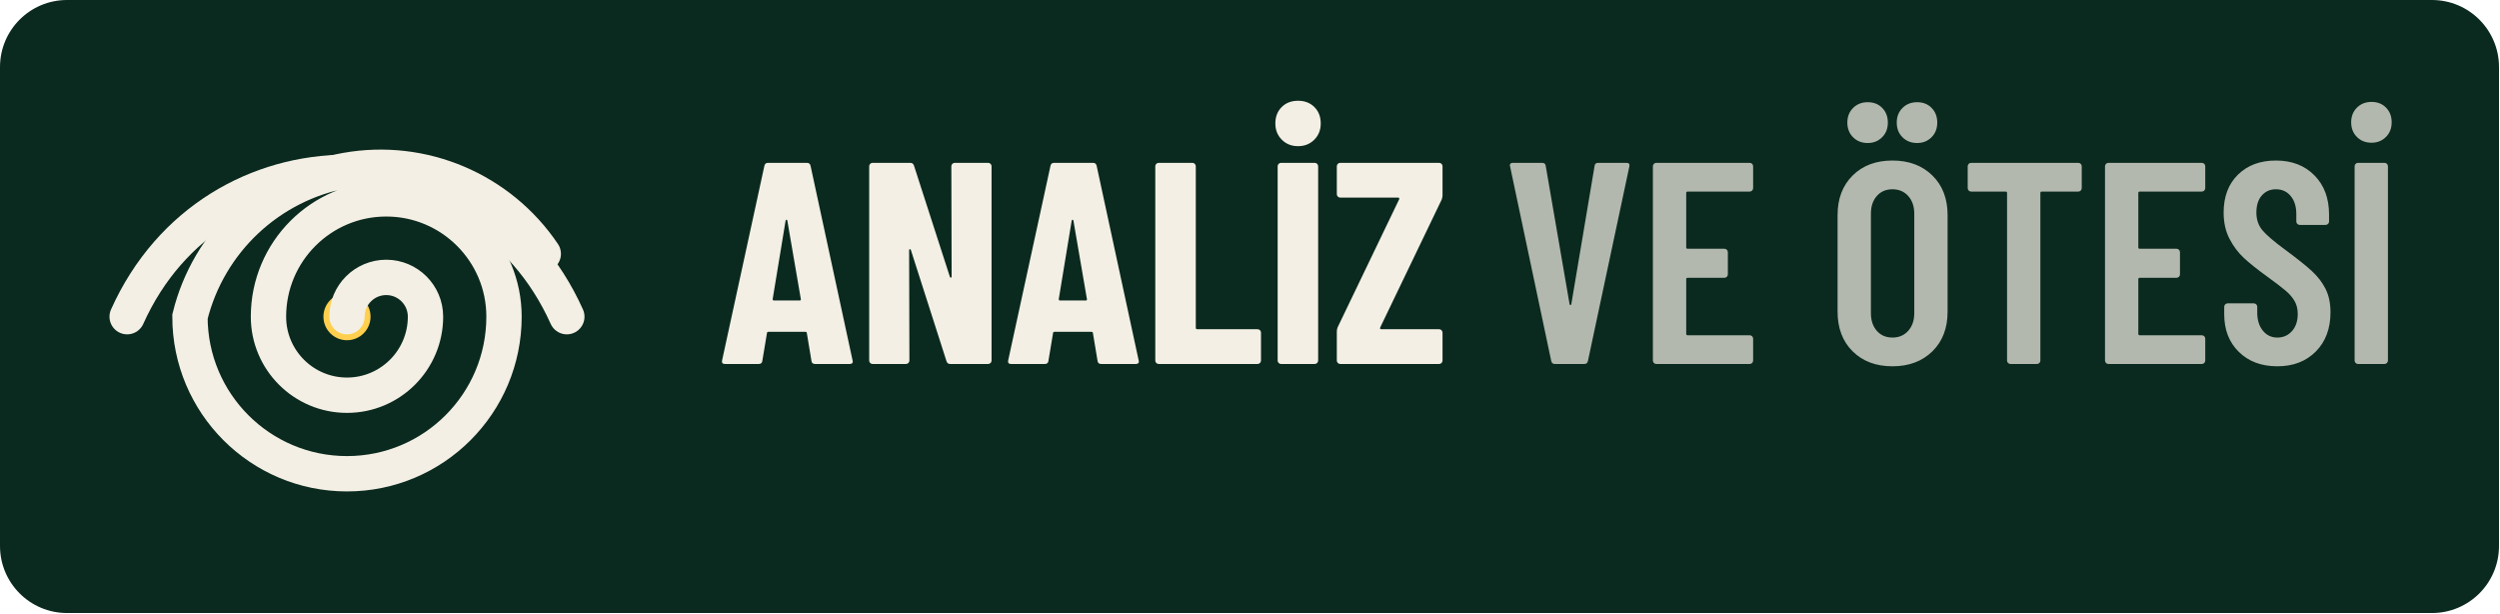
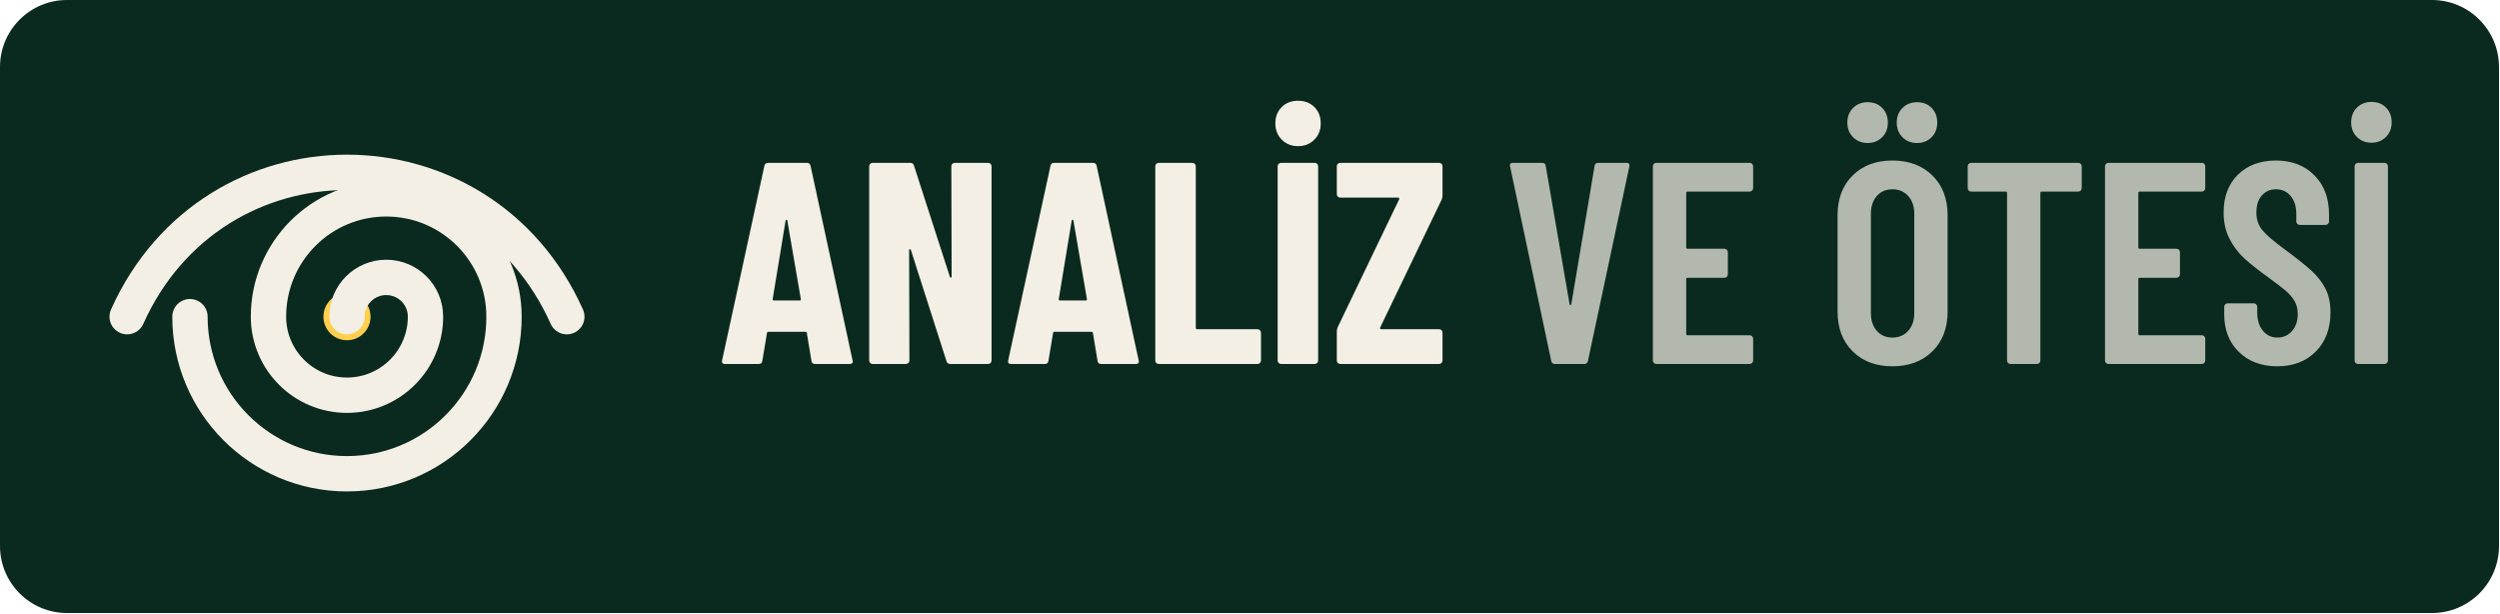
<svg xmlns="http://www.w3.org/2000/svg" viewBox="0 0 1044 256" width="1044" height="256" role="img" aria-labelledby="t">
  <rect width="1044" height="256" rx="28" fill="#0B2A1F" />
  <g id="symbol" transform="translate(40 24) scale(0.82)">
    <path id="lid" d="M 16 132 C 60 34 196 34 240 132" fill="none" stroke="#F3EFE4" stroke-width="18" stroke-linecap="round" />
    <circle id="pupil" cx="128" cy="132" r="12" fill="#FFCF4D" />
-     <path id="iris" d="M 128 132 A 20 20 0 0 1 168 132 A 40 40 0 0 1 88 132 A 60 60 0 0 1 208 132 A 80 80 0 0 1 48 132 A 100 100 0 0 1 228 100" fill="none" stroke="#F3EFE4" stroke-width="18" stroke-linecap="round" />
+     <path id="iris" d="M 128 132 A 20 20 0 0 1 168 132 A 40 40 0 0 1 88 132 A 60 60 0 0 1 208 132 A 80 80 0 0 1 48 132" fill="none" stroke="#F3EFE4" stroke-width="18" stroke-linecap="round" />
  </g>
  <g id="wordmark">
    <path fill="#F3EFE4" d="M339.0 150.68 337.08 139.16Q337.08 138.56 336.36 138.56H321.12Q320.4 138.56 320.4 139.16L318.48 150.68Q318.36 152.0 316.92 152.0H302.88Q301.32 152.0 301.68 150.44L319.32 69.32Q319.56 68.0 320.88 68.0H337.08Q338.4 68.0 338.64 69.32L356.16 150.44L356.28 150.92Q356.28 152.0 354.96 152.0H340.56Q339.12 152.0 339.0 150.68ZM323.28 125.48H334.08Q334.68 125.48 334.56 124.88L328.92 92.12Q328.8 91.76 328.56 91.76Q328.32 91.76 328.2 92.12L322.8 124.88Q322.8 125.48 323.28 125.48Z M398.88 68.0H412.8Q413.4 68.0 413.82 68.42Q414.24 68.84 414.24 69.44V150.56Q414.24 151.16 413.82 151.58Q413.4 152.0 412.8 152.0H396.96Q395.76 152.0 395.4 150.8L380.52 104.36Q380.4 104.0 380.1 104.06Q379.8 104.12 379.8 104.48L379.92 150.56Q379.92 151.16 379.5 151.58Q379.08 152.0 378.48 152.0H364.56Q363.96 152.0 363.54 151.58Q363.12 151.16 363.12 150.56V69.44Q363.12 68.84 363.54 68.42Q363.96 68.0 364.56 68.0H380.28Q381.48 68.0 381.84 69.2L396.84 115.64Q396.96 116.0 397.26 115.94Q397.56 115.88 397.56 115.52L397.44 69.44Q397.44 68.84 397.86 68.42Q398.28 68.0 398.88 68.0Z M458.52 150.68 456.6 139.16Q456.6 138.56 455.88 138.56H440.64Q439.92 138.56 439.92 139.16L438.0 150.68Q437.88 152.0 436.44 152.0H422.4Q420.84 152.0 421.2 150.44L438.84 69.32Q439.08 68.0 440.4 68.0H456.6Q457.92 68.0 458.16 69.32L475.68 150.44L475.8 150.92Q475.8 152.0 474.48 152.0H460.08Q458.64 152.0 458.52 150.68ZM442.8 125.48H453.6Q454.2 125.48 454.08 124.88L448.44 92.12Q448.32 91.76 448.08 91.76Q447.84 91.76 447.72 92.12L442.32 124.88Q442.32 125.48 442.8 125.48Z M482.64 150.56V69.44Q482.64 68.84 483.06 68.42Q483.48 68.0 484.08 68.0H498.12Q498.72 68.0 499.14 68.42Q499.56 68.84 499.56 69.44V136.88Q499.56 137.48 500.16 137.48H525.36Q525.96 137.48 526.38 137.9Q526.8 138.32 526.8 138.92V150.56Q526.8 151.16 526.38 151.58Q525.96 152.0 525.36 152.0H484.08Q483.48 152.0 483.06 151.58Q482.64 151.16 482.64 150.56Z M533.76 150.56V69.44Q533.76 68.84 534.18 68.42Q534.6 68.0 535.2 68.0H549.24Q549.84 68.0 550.26 68.42Q550.68 68.84 550.68 69.44V150.56Q550.68 151.16 550.26 151.58Q549.84 152.0 549.24 152.0H535.2Q534.6 152.0 534.18 151.58Q533.76 151.16 533.76 150.56ZM532.8 51.56Q532.8 47.36 535.44 44.72Q538.08 42.08 542.28 42.08Q546.48 42.08 549.12 44.72Q551.76 47.36 551.76 51.56Q551.76 55.64 549.06 58.34Q546.36 61.04 542.28 61.04Q538.2 61.04 535.5 58.34Q532.8 55.64 532.8 51.56Z M558.48 150.56V138.44Q558.48 137.48 558.84 136.64L584.52 83.24Q584.64 82.88 584.52 82.7Q584.4 82.52 584.04 82.52H559.92Q559.32 82.52 558.9 82.1Q558.48 81.68 558.48 81.08V69.44Q558.48 68.84 558.9 68.42Q559.32 68.0 559.92 68.0H601.2Q601.8 68.0 602.22 68.42Q602.64 68.84 602.64 69.44V81.56Q602.64 82.4 602.28 83.36L576.6 136.76Q576.48 137.12 576.6 137.3Q576.72 137.48 577.08 137.48H601.2Q601.8 137.48 602.22 137.9Q602.64 138.32 602.64 138.92V150.56Q602.64 151.16 602.22 151.58Q601.8 152.0 601.2 152.0H559.92Q559.32 152.0 558.9 151.58Q558.48 151.16 558.48 150.56Z" />
    <path fill="#F3EFE4" opacity="0.72" d="M648.04 150.68 630.88 69.56 630.76 69.08Q630.76 68.0 632.08 68.0H644.2Q645.64 68.0 645.76 69.32L655.72 127.04Q655.84 127.4 656.08 127.4Q656.32 127.4 656.44 127.04L666.16 69.32Q666.28 68.0 667.72 68.0H679.48Q681.04 68.0 680.68 69.56L663.4 150.68Q663.16 152.0 661.84 152.0H649.6Q648.28 152.0 648.04 150.68Z M730.96 80.0H705.04Q704.44 80.0 704.44 80.6V103.28Q704.44 103.88 705.04 103.88H720.4Q721.0 103.88 721.42 104.3Q721.84 104.72 721.84 105.32V114.56Q721.84 115.16 721.42 115.58Q721.0 116.0 720.4 116.0H705.04Q704.44 116.0 704.44 116.6V139.4Q704.44 140.0 705.04 140.0H730.96Q731.56 140.0 731.98 140.42Q732.4 140.84 732.4 141.44V150.56Q732.4 151.16 731.98 151.58Q731.56 152.0 730.96 152.0H691.96Q691.36 152.0 690.94 151.58Q690.52 151.16 690.52 150.56V69.44Q690.52 68.84 690.94 68.42Q691.36 68.0 691.96 68.0H730.96Q731.56 68.0 731.98 68.42Q732.4 68.84 732.4 69.44V78.56Q732.4 79.16 731.98 79.58Q731.56 80.0 730.96 80.0Z M767.68 130.16V89.84Q767.68 79.52 773.98 73.28Q780.28 67.04 790.6 67.04Q800.92 67.04 807.28 73.28Q813.64 79.52 813.64 89.84V130.16Q813.64 140.48 807.28 146.72Q800.92 152.96 790.6 152.96Q780.28 152.96 773.98 146.72Q767.68 140.48 767.68 130.16ZM799.72 130.76V89.24Q799.72 84.68 797.2 81.86Q794.68 79.04 790.6 79.04Q786.52 79.04 784.06 81.86Q781.6 84.68 781.6 89.24V130.76Q781.6 135.32 784.06 138.14Q786.52 140.96 790.6 140.96Q794.68 140.96 797.2 138.14Q799.72 135.32 799.72 130.76ZM792.4 51.2Q792.4 47.48 794.8 45.08Q797.2 42.68 800.92 42.68Q804.64 42.68 806.98 45.08Q809.32 47.48 809.32 51.2Q809.32 54.92 806.92 57.32Q804.52 59.72 800.92 59.72Q797.2 59.72 794.8 57.32Q792.4 54.92 792.4 51.2ZM771.76 51.2Q771.76 47.48 774.16 45.08Q776.56 42.68 780.28 42.68Q784.0 42.68 786.34 45.08Q788.68 47.48 788.68 51.2Q788.68 54.92 786.28 57.32Q783.88 59.72 780.28 59.72Q776.56 59.72 774.16 57.32Q771.76 54.92 771.76 51.2Z M869.68 69.44V78.56Q869.68 79.16 869.26 79.58Q868.84 80.0 868.24 80.0H853.0Q852.4 80.0 852.4 80.6V150.56Q852.4 151.16 851.98 151.58Q851.56 152.0 850.96 152.0H839.92Q839.32 152.0 838.9 151.58Q838.48 151.16 838.48 150.56V80.6Q838.48 80.0 837.88 80.0H823.48Q822.88 80.0 822.46 79.58Q822.04 79.16 822.04 78.56V69.44Q822.04 68.84 822.46 68.42Q822.88 68.0 823.48 68.0H868.24Q868.84 68.0 869.26 68.42Q869.68 68.84 869.68 69.44Z M919.84 80.0H893.92Q893.32 80.0 893.32 80.6V103.28Q893.32 103.88 893.92 103.88H909.28Q909.88 103.88 910.3 104.3Q910.72 104.72 910.72 105.32V114.56Q910.72 115.16 910.3 115.58Q909.88 116.0 909.28 116.0H893.92Q893.32 116.0 893.32 116.6V139.4Q893.32 140.0 893.92 140.0H919.84Q920.44 140.0 920.86 140.42Q921.28 140.84 921.28 141.44V150.56Q921.28 151.16 920.86 151.58Q920.44 152.0 919.84 152.0H880.84Q880.24 152.0 879.82 151.58Q879.4 151.16 879.4 150.56V69.44Q879.4 68.84 879.82 68.42Q880.24 68.0 880.84 68.0H919.84Q920.44 68.0 920.86 68.42Q921.28 68.84 921.28 69.44V78.56Q921.28 79.16 920.86 79.58Q920.44 80.0 919.84 80.0Z M929.2 131.24V128.12Q929.2 127.52 929.62 127.1Q930.04 126.68 930.64 126.68H941.56Q942.16 126.68 942.58 127.1Q943.0 127.52 943.0 128.12V130.52Q943.0 135.2 945.34 138.08Q947.68 140.96 951.4 140.96Q955.12 140.96 957.52 138.26Q959.92 135.56 959.92 131.12Q959.92 128.0 958.6 125.72Q957.28 123.44 954.88 121.4Q952.48 119.36 947.2 115.52Q941.2 111.2 937.54 107.84Q933.88 104.48 931.42 99.74Q928.96 95.0 928.96 88.76Q928.96 78.8 934.96 72.92Q940.96 67.04 950.8 67.04Q960.76 67.04 966.88 73.22Q973.0 79.4 973.0 89.6V92.48Q973.0 93.08 972.58 93.5Q972.16 93.92 971.56 93.92H960.76Q960.16 93.92 959.74 93.5Q959.32 93.08 959.32 92.48V89.36Q959.32 84.68 956.98 81.86Q954.64 79.04 950.8 79.04Q947.2 79.04 944.92 81.62Q942.64 84.2 942.64 88.76Q942.64 93.08 945.1 96.08Q947.56 99.08 954.76 104.36Q962.08 109.76 965.8 113.18Q969.52 116.6 971.56 120.68Q973.6 124.76 973.6 130.4Q973.6 140.6 967.48 146.78Q961.36 152.96 951.4 152.96Q941.44 152.96 935.32 146.96Q929.2 140.96 929.2 131.24Z M983.68 150.56V69.44Q983.68 68.84 984.1 68.42Q984.52 68.0 985.12 68.0H996.16Q996.76 68.0 997.18 68.42Q997.6 68.84 997.6 69.44V150.56Q997.6 151.16 997.18 151.58Q996.76 152.0 996.16 152.0H985.12Q984.52 152.0 984.1 151.58Q983.68 151.16 983.68 150.56ZM982.24 51.08Q982.24 47.36 984.64 44.96Q987.04 42.56 990.76 42.56Q994.48 42.56 996.82 44.96Q999.16 47.36 999.16 51.08Q999.16 54.8 996.76 57.2Q994.36 59.6 990.76 59.6Q987.04 59.6 984.64 57.2Q982.24 54.8 982.24 51.08Z" />
  </g>
</svg>
